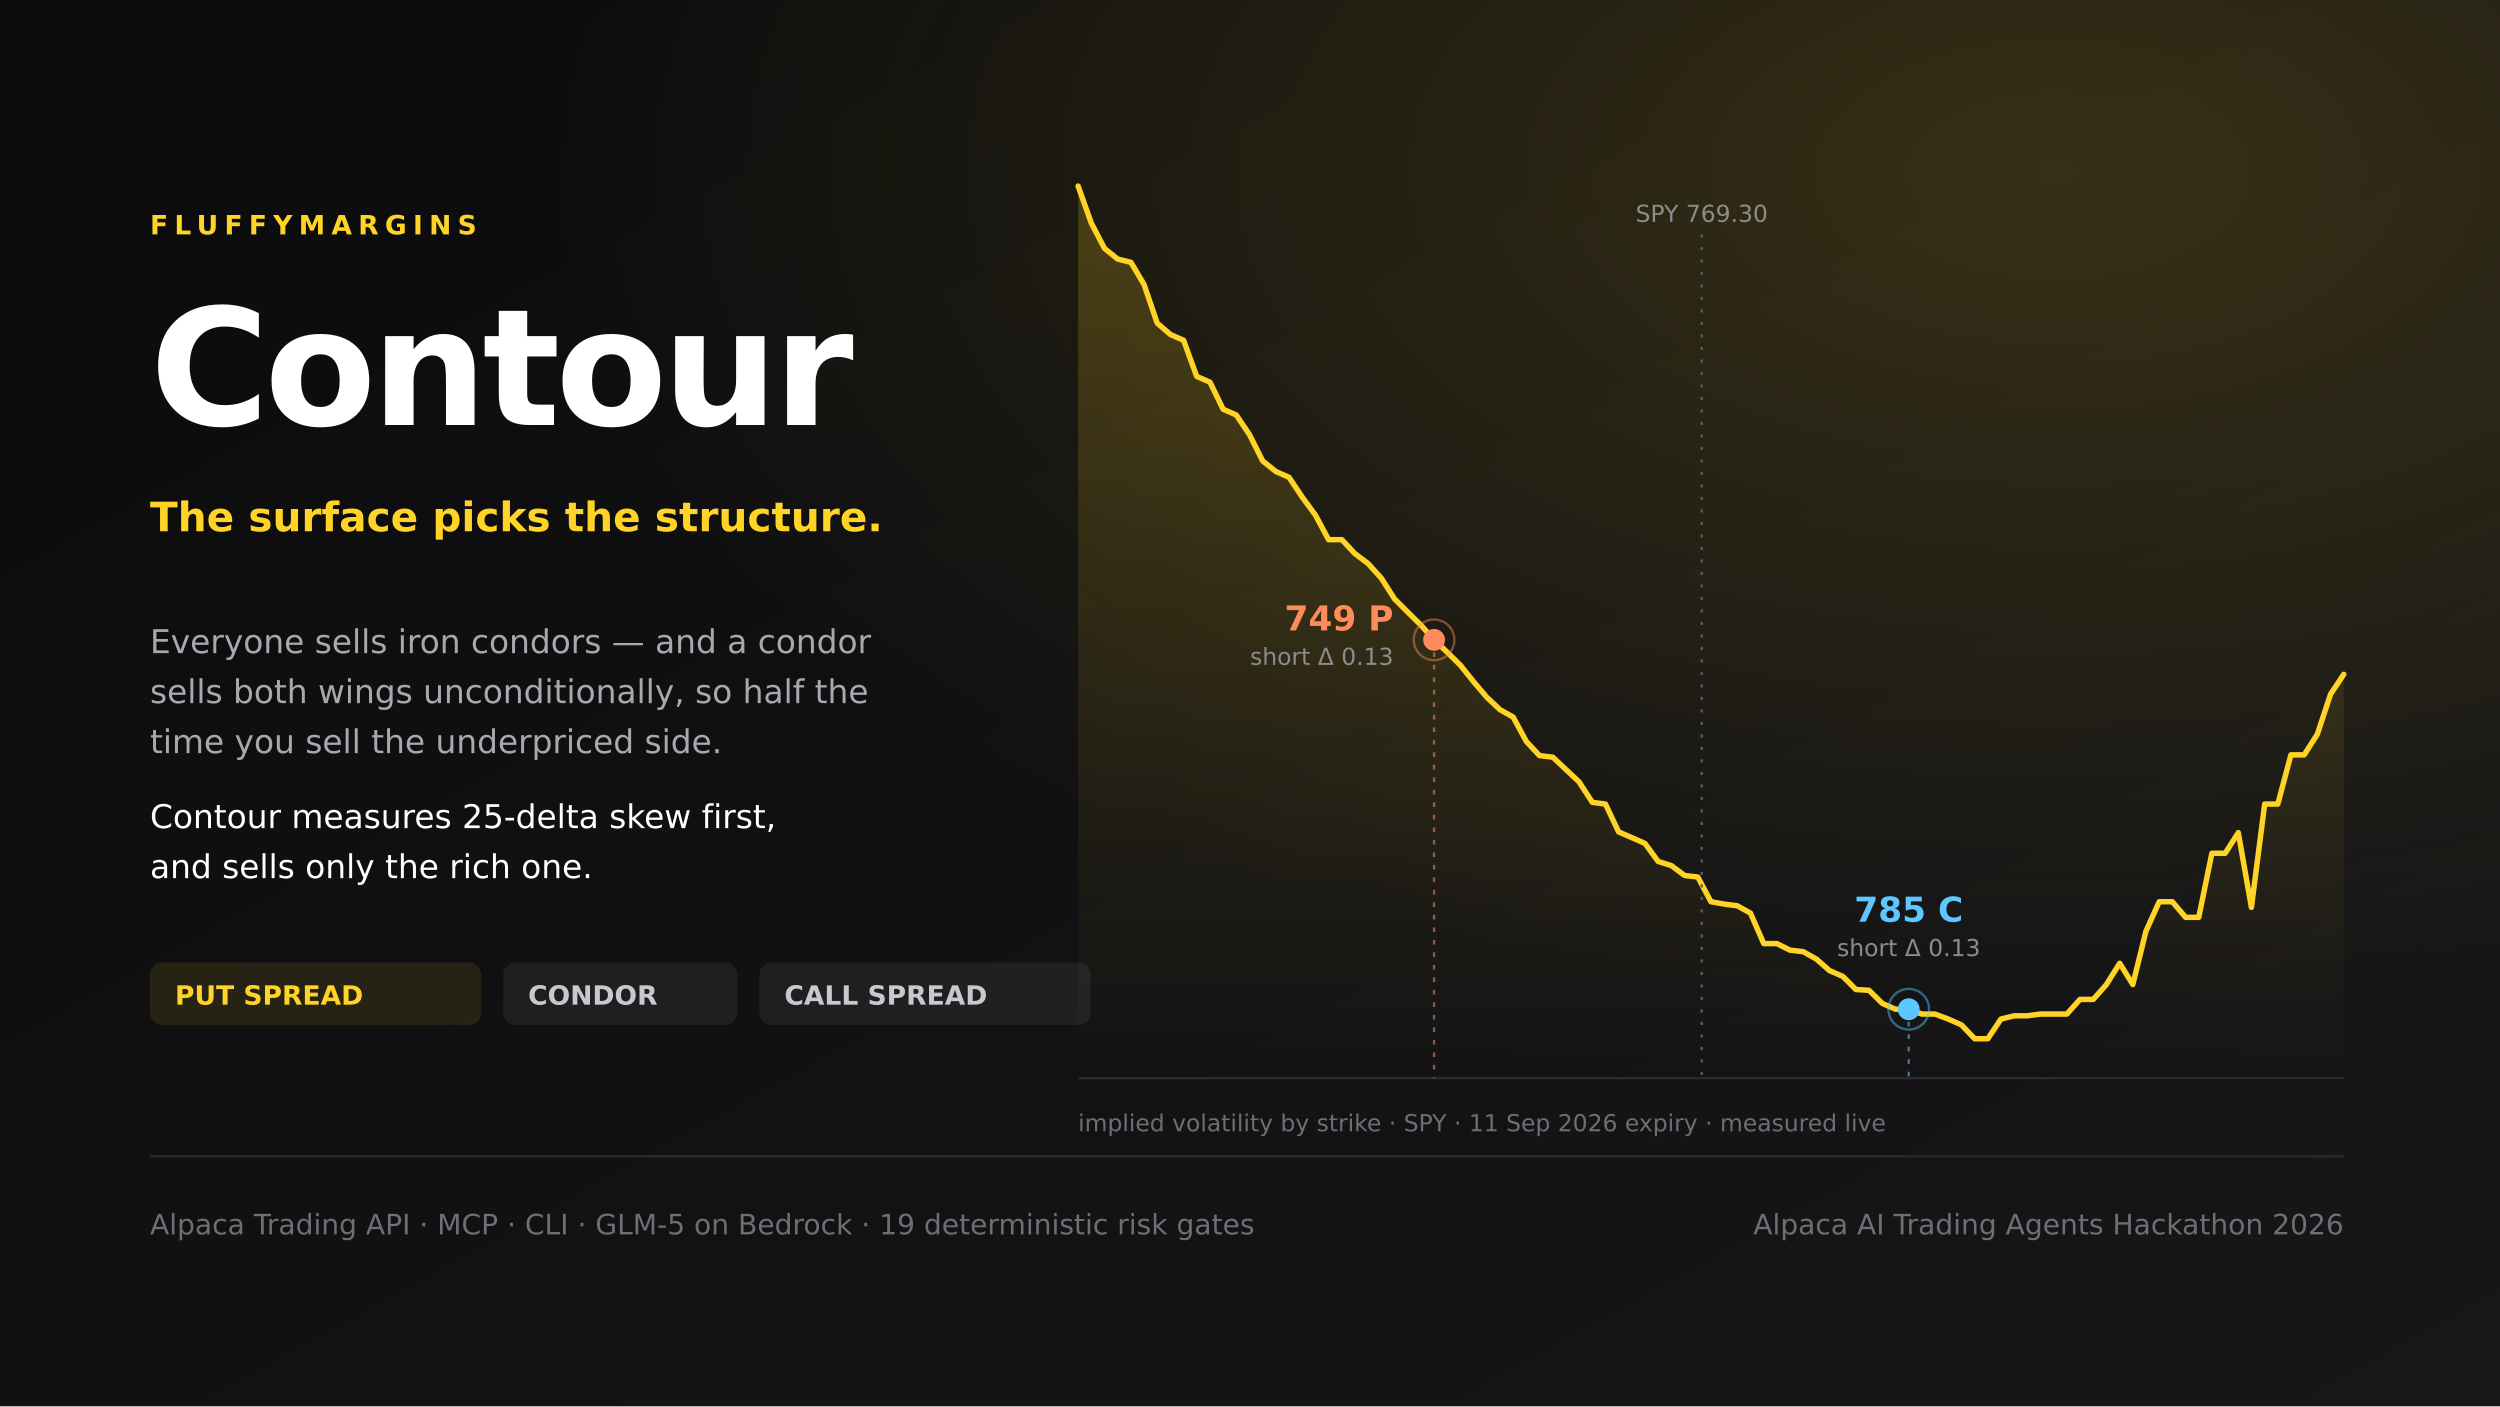
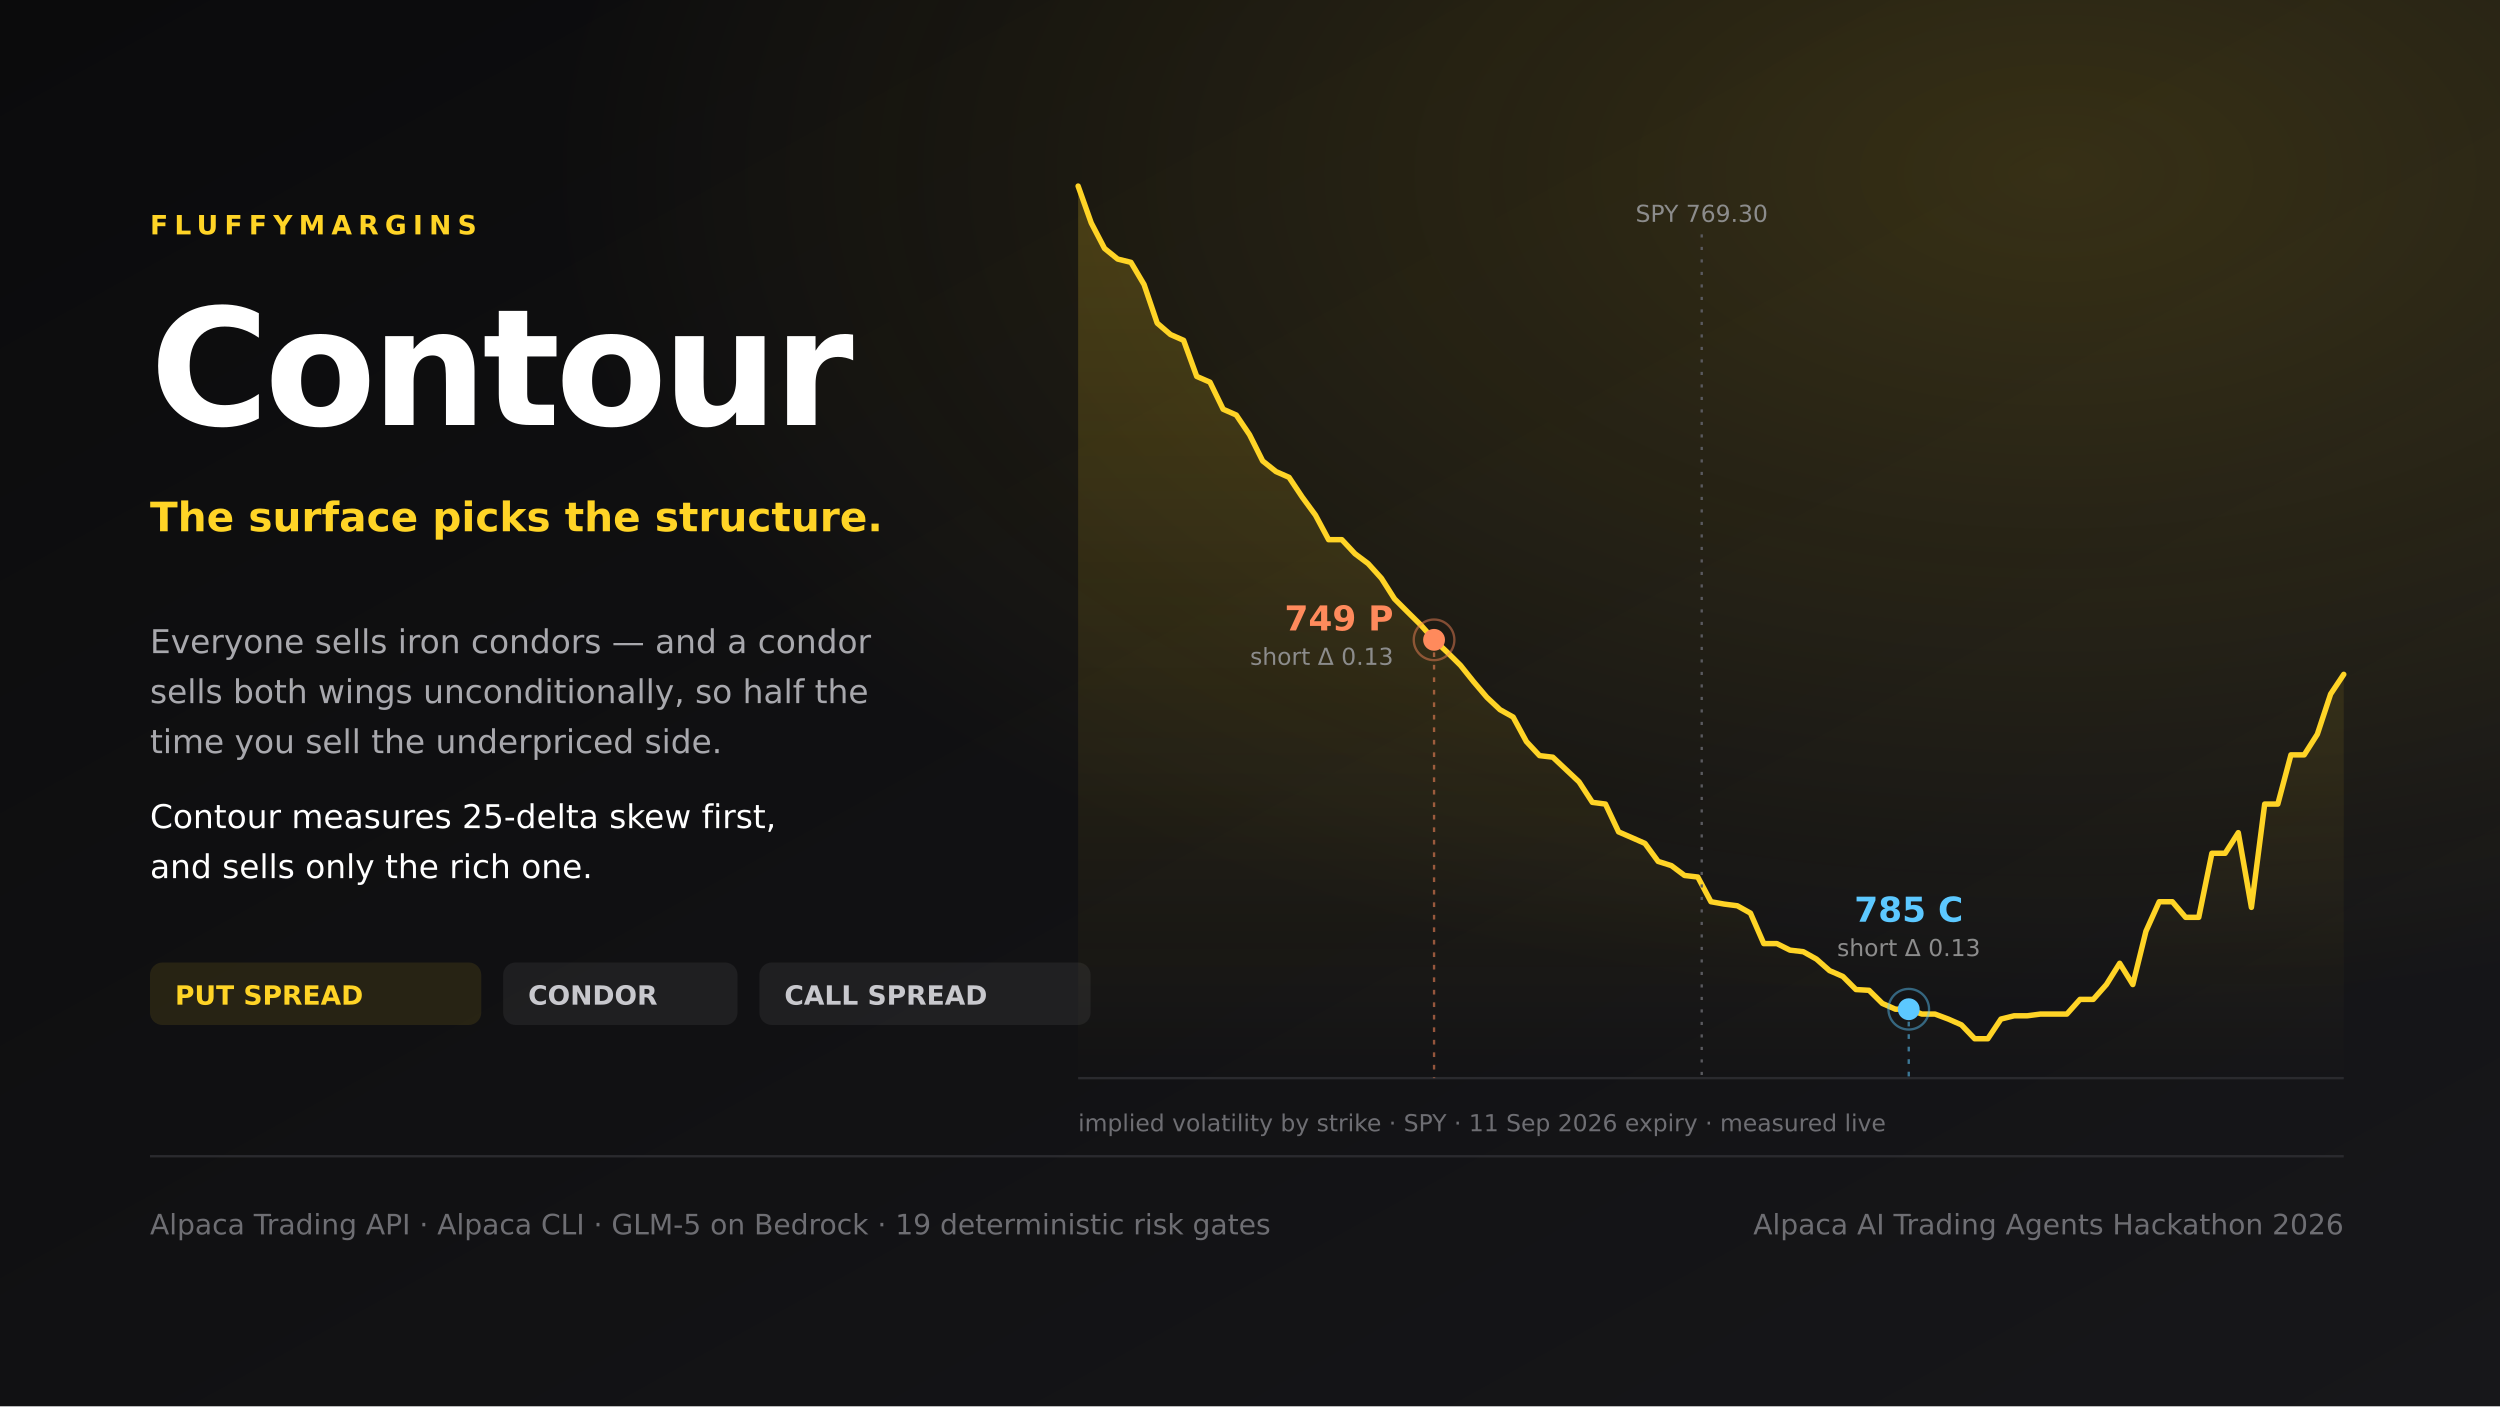
<svg xmlns="http://www.w3.org/2000/svg" width="1600" height="900" viewBox="0 0 1600 900">
  <defs>
    <linearGradient id="bg" x1="0" y1="0" x2="1" y2="1">
      <stop offset="0" stop-color="#0B0B0C" />
      <stop offset="1" stop-color="#17171A" />
    </linearGradient>
    <radialGradient id="glow" cx="0.82" cy="0.12" r="0.6">
      <stop offset="0" stop-color="#FFD426" stop-opacity="0.16" />
      <stop offset="1" stop-color="#FFD426" stop-opacity="0" />
    </radialGradient>
    <linearGradient id="fill" x1="0" y1="0" x2="0" y2="1">
      <stop offset="0" stop-color="#FFD426" stop-opacity="0.20" />
      <stop offset="1" stop-color="#FFD426" stop-opacity="0" />
    </linearGradient>
  </defs>
  <rect width="1600" height="900" fill="url(#bg)" />
  <rect width="1600" height="900" fill="url(#glow)" />
  <polygon points="690.0,690 690.0,119.1 698.4,142.7 706.9,159.0 715.3,165.8 723.8,167.9 732.2,182.1 740.6,206.8 749.1,214.1 757.5,217.8 765.9,240.9 774.4,244.6 782.8,261.9 791.2,265.6 799.7,278.2 808.1,295.0 816.6,301.8 825.0,305.5 833.4,318.1 841.9,329.7 850.3,345.4 858.8,345.4 867.2,354.4 875.6,360.7 884.1,370.1 892.5,383.3 900.9,391.7 909.4,400.1 917.8,409.5 926.2,417.4 934.7,425.8 943.1,436.3 951.6,446.3 960.0,454.2 968.4,458.9 976.9,474.6 985.3,483.6 993.8,484.6 1002.2,492.5 1010.6,500.4 1019.1,513.5 1027.5,514.6 1035.9,532.4 1044.4,536.1 1052.8,539.8 1061.2,551.3 1069.7,554.0 1078.1,560.3 1086.6,561.3 1095.0,577.1 1103.4,578.6 1111.9,579.7 1120.3,584.4 1128.8,603.9 1137.2,603.9 1145.6,608.1 1154.1,609.1 1162.5,613.8 1170.9,621.2 1179.4,624.9 1187.8,633.3 1196.2,633.8 1204.7,642.2 1213.1,645.9 1221.6,645.9 1230.0,649.0 1238.4,649.0 1246.9,652.2 1255.3,655.9 1263.8,664.8 1272.2,664.8 1280.6,652.2 1289.1,650.1 1297.5,650.1 1305.9,649.0 1314.4,649.0 1322.8,649.0 1331.2,639.6 1339.7,639.6 1348.1,630.1 1356.6,616.5 1365.0,630.1 1373.4,596.0 1381.9,577.1 1390.3,577.1 1398.8,587.1 1407.2,587.1 1415.6,546.1 1424.1,546.1 1432.5,532.9 1440.9,580.7 1449.4,514.6 1457.8,514.6 1466.2,483.1 1474.7,483.1 1483.1,469.9 1491.6,444.2 1500.0,431.6 1500.0,690" fill="url(#fill)" />
  <polyline points="690.0,119.1 698.4,142.7 706.9,159.0 715.3,165.8 723.8,167.9 732.2,182.1 740.6,206.8 749.1,214.1 757.5,217.8 765.9,240.9 774.4,244.6 782.8,261.9 791.2,265.6 799.7,278.2 808.1,295.0 816.6,301.8 825.0,305.5 833.4,318.1 841.9,329.7 850.3,345.4 858.8,345.4 867.2,354.4 875.6,360.7 884.1,370.1 892.5,383.3 900.9,391.7 909.4,400.1 917.8,409.5 926.2,417.4 934.7,425.8 943.1,436.3 951.6,446.3 960.0,454.2 968.4,458.9 976.9,474.6 985.3,483.6 993.8,484.6 1002.2,492.5 1010.6,500.4 1019.1,513.5 1027.5,514.6 1035.9,532.4 1044.4,536.1 1052.8,539.8 1061.2,551.3 1069.7,554.0 1078.1,560.3 1086.6,561.3 1095.0,577.1 1103.4,578.6 1111.9,579.7 1120.3,584.4 1128.8,603.9 1137.2,603.9 1145.6,608.1 1154.1,609.1 1162.5,613.8 1170.9,621.2 1179.4,624.9 1187.8,633.3 1196.2,633.8 1204.7,642.2 1213.1,645.9 1221.6,645.9 1230.0,649.0 1238.4,649.0 1246.9,652.2 1255.3,655.9 1263.8,664.8 1272.2,664.8 1280.6,652.2 1289.1,650.1 1297.5,650.1 1305.9,649.0 1314.4,649.0 1322.8,649.0 1331.2,639.6 1339.7,639.6 1348.1,630.1 1356.6,616.5 1365.0,630.1 1373.4,596.0 1381.9,577.1 1390.3,577.1 1398.8,587.1 1407.2,587.1 1415.6,546.1 1424.1,546.1 1432.5,532.9 1440.9,580.7 1449.4,514.6 1457.8,514.6 1466.2,483.1 1474.7,483.1 1483.1,469.9 1491.6,444.2 1500.0,431.6" fill="none" stroke="#FFD426" stroke-width="3.5" stroke-linejoin="round" stroke-linecap="round" />
  <line x1="1089.1" y1="150" x2="1089.1" y2="690" stroke="#5A5A5F" stroke-width="1.5" stroke-dasharray="2 6" />
  <text x="1089.1" y="142" fill="#8C8C8C" font-family="DejaVu Sans" font-size="15" text-anchor="middle">SPY 769.30</text>
  <line x1="690" y1="690" x2="1500" y2="690" stroke="#2A2A2E" stroke-width="1.5" />
  <line x1="917.8" y1="409.5" x2="917.8" y2="690" stroke="#FF8A5C" stroke-width="1.5" stroke-dasharray="3 5" opacity=".55" />
  <circle cx="917.8" cy="409.5" r="7" fill="#FF8A5C" />
  <circle cx="917.8" cy="409.5" r="13" fill="none" stroke="#FF8A5C" stroke-width="1.5" opacity=".45" />
  <text x="891.8" y="403.5" fill="#FF8A5C" font-family="DejaVu Sans" font-size="22" font-weight="bold" text-anchor="end">749 P</text>
  <text x="891.8" y="425.5" fill="#8C8C8C" font-family="DejaVu Sans" font-size="15" text-anchor="end">short  Δ 0.13</text>
  <line x1="1221.6" y1="645.9" x2="1221.6" y2="690" stroke="#5CC8FF" stroke-width="1.5" stroke-dasharray="3 5" opacity=".55" />
  <circle cx="1221.6" cy="645.9" r="7" fill="#5CC8FF" />
  <circle cx="1221.6" cy="645.9" r="13" fill="none" stroke="#5CC8FF" stroke-width="1.5" opacity=".45" />
  <text x="1221.6" y="589.9" fill="#5CC8FF" font-family="DejaVu Sans" font-size="22" font-weight="bold" text-anchor="middle">785 C</text>
  <text x="1221.6" y="611.9" fill="#8C8C8C" font-family="DejaVu Sans" font-size="15" text-anchor="middle">short  Δ 0.13</text>
  <text x="690" y="724" fill="#6E6E73" font-family="DejaVu Sans" font-size="15">implied volatility by strike  ·  SPY  ·  11 Sep 2026 expiry  ·  measured live</text>
  <text x="96" y="150" fill="#FFD426" font-family="DejaVu Sans" font-size="17" font-weight="bold" letter-spacing="4">FLUFFYMARGINS</text>
  <text x="96" y="272" fill="#FFFFFF" font-family="DejaVu Sans" font-size="104" font-weight="bold" letter-spacing="-3">Contour</text>
  <text x="96" y="340" fill="#FFD426" font-family="DejaVu Sans" font-size="26" font-weight="bold">The surface picks the structure.</text>
  <text x="96" y="418" fill="#A8A8AD" font-family="DejaVu Sans" font-size="21">Everyone sells iron condors — and a condor</text>
  <text x="96" y="450" fill="#A8A8AD" font-family="DejaVu Sans" font-size="21">sells both wings unconditionally, so half the</text>
  <text x="96" y="482" fill="#A8A8AD" font-family="DejaVu Sans" font-size="21">time you sell the underpriced side.</text>
  <text x="96" y="530" fill="#FFFFFF" font-family="DejaVu Sans" font-size="21">Contour measures 25-delta skew first,</text>
  <text x="96" y="562" fill="#FFFFFF" font-family="DejaVu Sans" font-size="21">and sells only the rich one.</text>
  <rect x="96" y="616" width="212" height="40" rx="8" fill="#FFD426" opacity="0.10" />
  <text x="112" y="643" fill="#FFD426" font-family="DejaVu Sans" font-size="17" font-weight="bold">PUT SPREAD</text>
  <rect x="322" y="616" width="150" height="40" rx="8" fill="#FFFFFF" opacity="0.06" />
  <text x="338" y="643" fill="#C8C8CD" font-family="DejaVu Sans" font-size="17" font-weight="bold">CONDOR</text>
  <rect x="486" y="616" width="212" height="40" rx="8" fill="#FFFFFF" opacity="0.06" />
  <text x="502" y="643" fill="#C8C8CD" font-family="DejaVu Sans" font-size="17" font-weight="bold">CALL SPREAD</text>
  <line x1="96" y1="740" x2="1500" y2="740" stroke="#2A2A2E" stroke-width="1.5" />
-   <text x="96" y="790" fill="#6E6E73" font-family="DejaVu Sans" font-size="18">Alpaca Trading API  ·  MCP  ·  CLI  ·  GLM-5 on Bedrock  ·  19 deterministic risk gates</text>
+   <text x="96" y="790" fill="#6E6E73" font-family="DejaVu Sans" font-size="18">Alpaca Trading API  ·  Alpaca CLI  ·  GLM-5 on Bedrock  ·  19 deterministic risk gates</text>
  <text x="1500" y="790" fill="#6E6E73" font-family="DejaVu Sans" font-size="18" text-anchor="end">Alpaca AI Trading Agents Hackathon 2026</text>
</svg>
